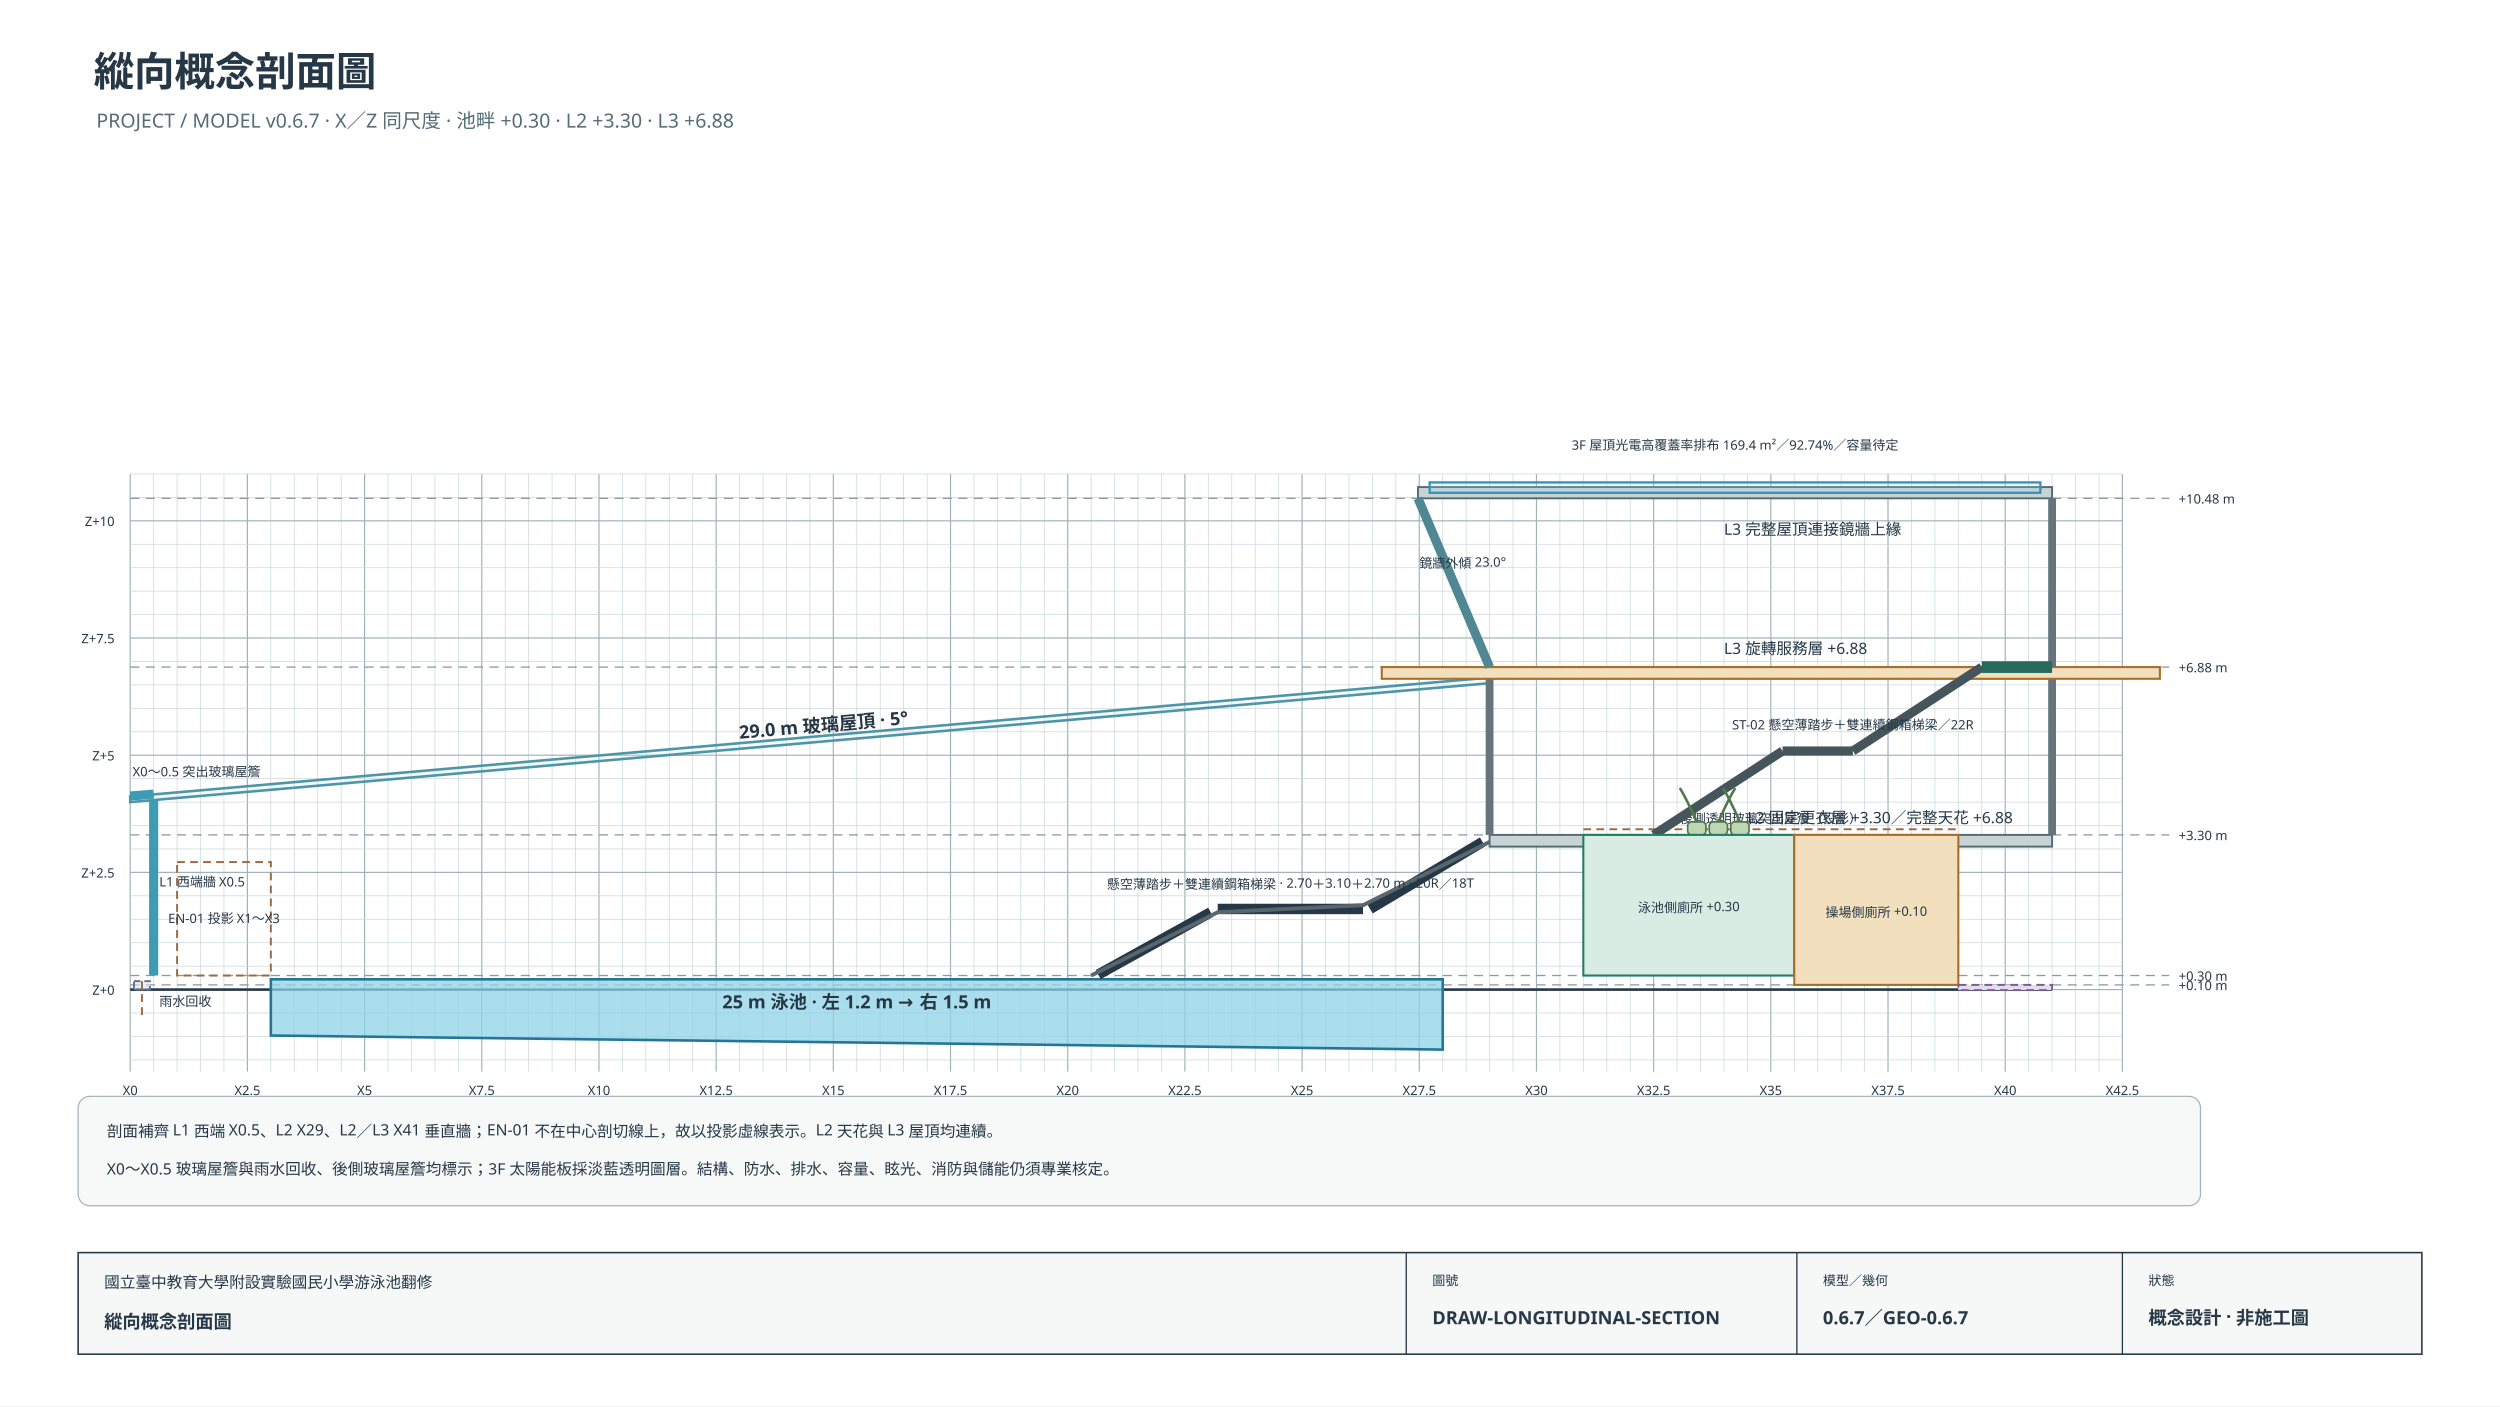
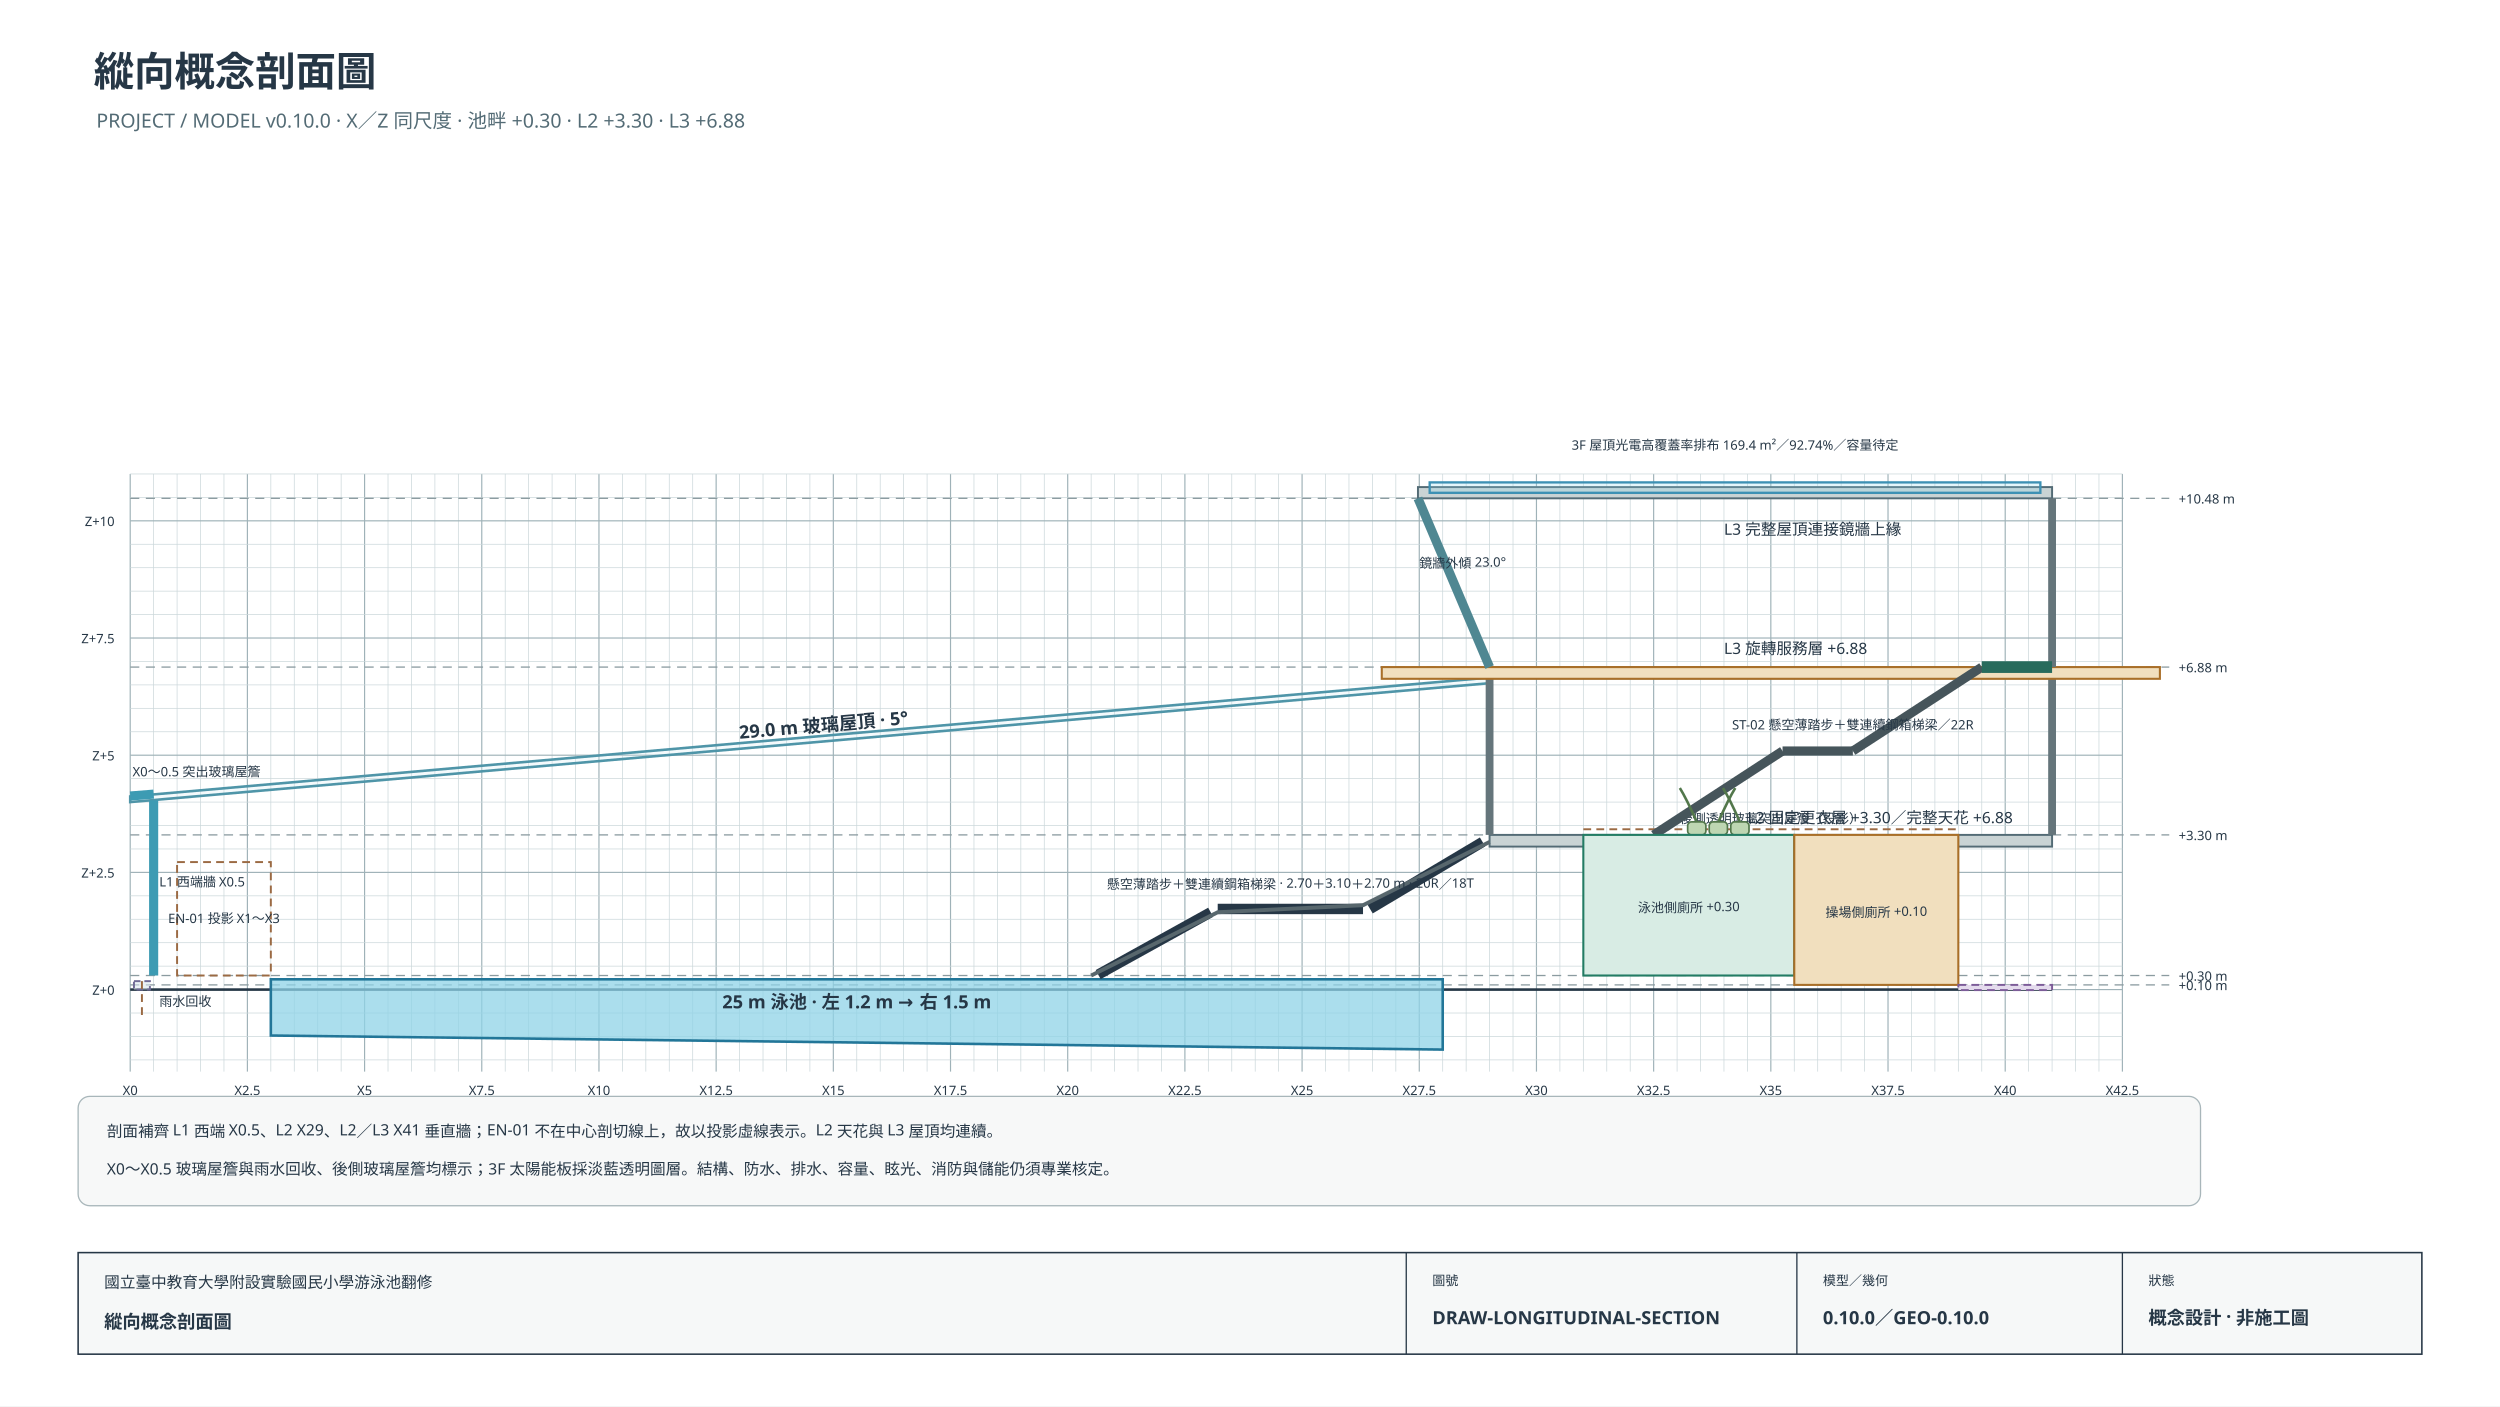
- <svg xmlns="http://www.w3.org/2000/svg" width="1920" height="1080" viewBox="0 0 1920 1080" role="img" aria-labelledby="title desc" data-model-version="0.6.7" data-active-geometry="GEO-0.6.7" data-coordinate-system="SITE-XY">
+ <svg xmlns="http://www.w3.org/2000/svg" width="1920" height="1080" viewBox="0 0 1920 1080" role="img" aria-labelledby="title desc" data-model-version="0.10.0" data-active-geometry="GEO-0.10.0" data-coordinate-system="SITE-XY">
  <style>
  text{font-family:"Noto Sans TC","Microsoft JhengHei",sans-serif;fill:#263746}.title{font-size:31px;font-weight:800}.subtitle{font-size:15px;fill:#536b75}.label{font-size:14px;font-weight:700}.small{font-size:12px}.tiny{font-size:10px}.grid{stroke:#cbd7da;stroke-width:.55}.gridMajor{stroke:#9fb2b8;stroke-width:.9}.outline{fill:none;stroke:#263746;stroke-width:2}.reference{fill:#eef2f2;stroke:#97a8ad;stroke-width:1.2;stroke-dasharray:7 5}.pool{fill:#bfe4ef;stroke:#227698;stroke-width:2}.lane{stroke:#f8fbfc;stroke-width:2;stroke-dasharray:8 5}.working{fill:#f1dfbe;stroke:#a96f28;stroke-width:1.6}.confirmed{fill:#d8ece4;stroke:#237c64;stroke-width:1.6}.service{fill:#dbe5e6;stroke:#5b7278;stroke-width:1.6}.chemical{fill:#ead9e8;stroke:#8e5a88;stroke-width:1.6}.deferred{fill:#e4dbed;stroke:#7c5c98;stroke-width:1.5;stroke-dasharray:6 4}.stair{fill:#d7dde0;stroke:#263746;stroke-width:1.6}.structure{fill:#c3793c;fill-opacity:.18;stroke:#a95c25;stroke-width:2.2;stroke-dasharray:8 4}.dim{stroke:#536b75;stroke-width:1;fill:none}.titleBox{fill:#f6f8f8;stroke:#263746;stroke-width:1.2}.note{fill:#f7f8f8;stroke:#a8b6ba;stroke-width:1}.mirror{stroke:#4f8792;stroke-width:7}.roof{fill:#d8eef2;fill-opacity:.28;stroke:#4f95a8;stroke-width:2}.level{stroke:#8b9ba0;stroke-width:1;stroke-dasharray:7 5}.water{fill:#8fd2e6;fill-opacity:.75;stroke:#227698;stroke-width:2}.wall{fill:#c9d3d4;stroke:#536b75;stroke-width:1.5}.terrace{fill:#cfe1c5;stroke:#52774b;stroke-width:1.7}.arrival{fill:#d7e8df;stroke:#286b5c;stroke-width:2}.corridor{fill:#dcecef;stroke:#357487;stroke-width:1.6}.female{fill:#e5e0ee;stroke:#76598d;stroke-width:1.6}.glassLine{stroke:#3d9bb3;stroke-width:7}.wallLine{stroke:#65757b;stroke-width:6}.windowLine{stroke:#4fa5bb;stroke-width:8}.locker{fill:#cfd8d8;stroke:#64787a;stroke-width:1}.counter{fill:#d7c5ab;stroke:#8a6234;stroke-width:1.5}.plant{fill:#bed6b2;stroke:#52774b;stroke-width:1.3}.pv{fill:#8fd9ee;fill-opacity:.24;stroke:#3d91b4;stroke-width:1.8}.pvGrid{stroke:#4f9fc1;stroke-width:.8;stroke-opacity:.82}.projected{fill:none;stroke:#9b6a43;stroke-width:1.5;stroke-dasharray:6 4}.rain{fill:#d9e5ef;fill-opacity:.55;stroke:#6f6a96;stroke-width:1.5;stroke-dasharray:5 3}
</style>
  <rect width="1920" height="1080" fill="#fff" />
  <text x="72" y="66" class="title">縱向概念剖面圖</text>
-   <text x="74" y="98" class="subtitle">PROJECT / MODEL v0.6.7 · X／Z 同尺度 · 池畔 +0.30 · L2 +3.30 · L3 +6.88</text>
+   <text x="74" y="98" class="subtitle">PROJECT / MODEL v0.10.0 · X／Z 同尺度 · 池畔 +0.30 · L2 +3.30 · L3 +6.88</text>
  <g aria-label="SITE-XZ 0.5 m grid" data-grid-visible="true" data-coordinate-system="SITE-XZ" data-minor-spacing="0.5" data-major-spacing="2.5">
    <line x1="100" y1="364" x2="100" y2="823" class="gridMajor" />
    <text x="100" y="841" text-anchor="middle" class="tiny">X0</text>
    <line x1="118" y1="364" x2="118" y2="823" class="grid" />
    <line x1="136" y1="364" x2="136" y2="823" class="grid" />
    <line x1="154" y1="364" x2="154" y2="823" class="grid" />
    <line x1="172" y1="364" x2="172" y2="823" class="grid" />
    <line x1="190" y1="364" x2="190" y2="823" class="gridMajor" />
    <text x="190" y="841" text-anchor="middle" class="tiny">X2.5</text>
    <line x1="208" y1="364" x2="208" y2="823" class="grid" />
    <line x1="226" y1="364" x2="226" y2="823" class="grid" />
    <line x1="244" y1="364" x2="244" y2="823" class="grid" />
    <line x1="262" y1="364" x2="262" y2="823" class="grid" />
    <line x1="280" y1="364" x2="280" y2="823" class="gridMajor" />
    <text x="280" y="841" text-anchor="middle" class="tiny">X5</text>
    <line x1="298" y1="364" x2="298" y2="823" class="grid" />
    <line x1="316" y1="364" x2="316" y2="823" class="grid" />
    <line x1="334" y1="364" x2="334" y2="823" class="grid" />
    <line x1="352" y1="364" x2="352" y2="823" class="grid" />
    <line x1="370" y1="364" x2="370" y2="823" class="gridMajor" />
    <text x="370" y="841" text-anchor="middle" class="tiny">X7.5</text>
    <line x1="388" y1="364" x2="388" y2="823" class="grid" />
    <line x1="406" y1="364" x2="406" y2="823" class="grid" />
    <line x1="424" y1="364" x2="424" y2="823" class="grid" />
    <line x1="442" y1="364" x2="442" y2="823" class="grid" />
    <line x1="460" y1="364" x2="460" y2="823" class="gridMajor" />
    <text x="460" y="841" text-anchor="middle" class="tiny">X10</text>
    <line x1="478" y1="364" x2="478" y2="823" class="grid" />
    <line x1="496" y1="364" x2="496" y2="823" class="grid" />
    <line x1="514" y1="364" x2="514" y2="823" class="grid" />
    <line x1="532" y1="364" x2="532" y2="823" class="grid" />
    <line x1="550" y1="364" x2="550" y2="823" class="gridMajor" />
    <text x="550" y="841" text-anchor="middle" class="tiny">X12.5</text>
    <line x1="568" y1="364" x2="568" y2="823" class="grid" />
    <line x1="586" y1="364" x2="586" y2="823" class="grid" />
    <line x1="604" y1="364" x2="604" y2="823" class="grid" />
    <line x1="622" y1="364" x2="622" y2="823" class="grid" />
    <line x1="640" y1="364" x2="640" y2="823" class="gridMajor" />
    <text x="640" y="841" text-anchor="middle" class="tiny">X15</text>
    <line x1="658" y1="364" x2="658" y2="823" class="grid" />
    <line x1="676" y1="364" x2="676" y2="823" class="grid" />
    <line x1="694" y1="364" x2="694" y2="823" class="grid" />
    <line x1="712" y1="364" x2="712" y2="823" class="grid" />
    <line x1="730" y1="364" x2="730" y2="823" class="gridMajor" />
    <text x="730" y="841" text-anchor="middle" class="tiny">X17.5</text>
    <line x1="748" y1="364" x2="748" y2="823" class="grid" />
    <line x1="766" y1="364" x2="766" y2="823" class="grid" />
    <line x1="784" y1="364" x2="784" y2="823" class="grid" />
    <line x1="802" y1="364" x2="802" y2="823" class="grid" />
    <line x1="820" y1="364" x2="820" y2="823" class="gridMajor" />
    <text x="820" y="841" text-anchor="middle" class="tiny">X20</text>
    <line x1="838" y1="364" x2="838" y2="823" class="grid" />
    <line x1="856" y1="364" x2="856" y2="823" class="grid" />
    <line x1="874" y1="364" x2="874" y2="823" class="grid" />
    <line x1="892" y1="364" x2="892" y2="823" class="grid" />
    <line x1="910" y1="364" x2="910" y2="823" class="gridMajor" />
    <text x="910" y="841" text-anchor="middle" class="tiny">X22.5</text>
    <line x1="928" y1="364" x2="928" y2="823" class="grid" />
    <line x1="946" y1="364" x2="946" y2="823" class="grid" />
    <line x1="964" y1="364" x2="964" y2="823" class="grid" />
    <line x1="982" y1="364" x2="982" y2="823" class="grid" />
    <line x1="1000" y1="364" x2="1000" y2="823" class="gridMajor" />
    <text x="1000" y="841" text-anchor="middle" class="tiny">X25</text>
    <line x1="1018" y1="364" x2="1018" y2="823" class="grid" />
    <line x1="1036" y1="364" x2="1036" y2="823" class="grid" />
    <line x1="1054" y1="364" x2="1054" y2="823" class="grid" />
    <line x1="1072" y1="364" x2="1072" y2="823" class="grid" />
    <line x1="1090" y1="364" x2="1090" y2="823" class="gridMajor" />
    <text x="1090" y="841" text-anchor="middle" class="tiny">X27.5</text>
    <line x1="1108" y1="364" x2="1108" y2="823" class="grid" />
    <line x1="1126" y1="364" x2="1126" y2="823" class="grid" />
    <line x1="1144" y1="364" x2="1144" y2="823" class="grid" />
    <line x1="1162" y1="364" x2="1162" y2="823" class="grid" />
    <line x1="1180" y1="364" x2="1180" y2="823" class="gridMajor" />
    <text x="1180" y="841" text-anchor="middle" class="tiny">X30</text>
    <line x1="1198" y1="364" x2="1198" y2="823" class="grid" />
    <line x1="1216" y1="364" x2="1216" y2="823" class="grid" />
    <line x1="1234" y1="364" x2="1234" y2="823" class="grid" />
    <line x1="1252" y1="364" x2="1252" y2="823" class="grid" />
    <line x1="1270" y1="364" x2="1270" y2="823" class="gridMajor" />
    <text x="1270" y="841" text-anchor="middle" class="tiny">X32.5</text>
    <line x1="1288" y1="364" x2="1288" y2="823" class="grid" />
    <line x1="1306" y1="364" x2="1306" y2="823" class="grid" />
    <line x1="1324" y1="364" x2="1324" y2="823" class="grid" />
    <line x1="1342" y1="364" x2="1342" y2="823" class="grid" />
    <line x1="1360" y1="364" x2="1360" y2="823" class="gridMajor" />
    <text x="1360" y="841" text-anchor="middle" class="tiny">X35</text>
    <line x1="1378" y1="364" x2="1378" y2="823" class="grid" />
    <line x1="1396" y1="364" x2="1396" y2="823" class="grid" />
    <line x1="1414" y1="364" x2="1414" y2="823" class="grid" />
    <line x1="1432" y1="364" x2="1432" y2="823" class="grid" />
    <line x1="1450" y1="364" x2="1450" y2="823" class="gridMajor" />
    <text x="1450" y="841" text-anchor="middle" class="tiny">X37.5</text>
    <line x1="1468" y1="364" x2="1468" y2="823" class="grid" />
    <line x1="1486" y1="364" x2="1486" y2="823" class="grid" />
    <line x1="1504" y1="364" x2="1504" y2="823" class="grid" />
    <line x1="1522" y1="364" x2="1522" y2="823" class="grid" />
    <line x1="1540" y1="364" x2="1540" y2="823" class="gridMajor" />
    <text x="1540" y="841" text-anchor="middle" class="tiny">X40</text>
    <line x1="1558" y1="364" x2="1558" y2="823" class="grid" />
    <line x1="1576" y1="364" x2="1576" y2="823" class="grid" />
    <line x1="1594" y1="364" x2="1594" y2="823" class="grid" />
    <line x1="1612" y1="364" x2="1612" y2="823" class="grid" />
    <line x1="1630" y1="364" x2="1630" y2="823" class="gridMajor" />
    <text x="1630" y="841" text-anchor="middle" class="tiny">X42.5</text>
    <line x1="100" y1="814" x2="1630" y2="814" class="grid" />
    <line x1="100" y1="796" x2="1630" y2="796" class="grid" />
    <line x1="100" y1="778" x2="1630" y2="778" class="grid" />
    <line x1="100" y1="760" x2="1630" y2="760" class="gridMajor" />
    <text x="88" y="764" text-anchor="end" class="tiny">Z+0</text>
    <line x1="100" y1="742" x2="1630" y2="742" class="grid" />
    <line x1="100" y1="724" x2="1630" y2="724" class="grid" />
    <line x1="100" y1="706" x2="1630" y2="706" class="grid" />
    <line x1="100" y1="688" x2="1630" y2="688" class="grid" />
    <line x1="100" y1="670" x2="1630" y2="670" class="gridMajor" />
    <text x="88" y="674" text-anchor="end" class="tiny">Z+2.5</text>
    <line x1="100" y1="652" x2="1630" y2="652" class="grid" />
    <line x1="100" y1="634" x2="1630" y2="634" class="grid" />
    <line x1="100" y1="616" x2="1630" y2="616" class="grid" />
    <line x1="100" y1="598" x2="1630" y2="598" class="grid" />
    <line x1="100" y1="580" x2="1630" y2="580" class="gridMajor" />
    <text x="88" y="584" text-anchor="end" class="tiny">Z+5</text>
    <line x1="100" y1="562" x2="1630" y2="562" class="grid" />
    <line x1="100" y1="544" x2="1630" y2="544" class="grid" />
    <line x1="100" y1="526" x2="1630" y2="526" class="grid" />
    <line x1="100" y1="508" x2="1630" y2="508" class="grid" />
    <line x1="100" y1="490" x2="1630" y2="490" class="gridMajor" />
    <text x="88" y="494" text-anchor="end" class="tiny">Z+7.5</text>
    <line x1="100" y1="472" x2="1630" y2="472" class="grid" />
    <line x1="100" y1="454" x2="1630" y2="454" class="grid" />
    <line x1="100" y1="436" x2="1630" y2="436" class="grid" />
    <line x1="100" y1="418" x2="1630" y2="418" class="grid" />
    <line x1="100" y1="400" x2="1630" y2="400" class="gridMajor" />
    <text x="88" y="404" text-anchor="end" class="tiny">Z+10</text>
    <line x1="100" y1="382" x2="1630" y2="382" class="grid" />
    <line x1="100" y1="364" x2="1630" y2="364" class="grid" />
  </g>
  <g>
    <line x1="100" y1="760" x2="1576" y2="760" class="outline" />
    <line x1="100" y1="756.4" x2="1666" y2="756.4" class="level" />
    <text x="1673.2" y="760.4" class="tiny">+0.10 m</text>
    <line x1="100" y1="749.2" x2="1666" y2="749.2" class="level" />
    <text x="1673.2" y="753.2" class="tiny">+0.30 m</text>
    <line x1="100" y1="641.2" x2="1666" y2="641.2" class="level" />
    <text x="1673.2" y="645.2" class="tiny">+3.30 m</text>
    <line x1="100" y1="512.32" x2="1666" y2="512.32" class="level" />
    <text x="1673.2" y="516.32" class="tiny">+6.88 m</text>
    <line x1="100" y1="382.72" x2="1666" y2="382.72" class="level" />
    <text x="1673.2" y="386.72" class="tiny">+10.48 m</text>
  </g>
  <g data-entity="POOL-01" data-coordinate-system="SITE-XY" data-bounds="3,28,4,12.5">
    <path d="M208 752.08L1108 752.08L1108 806.08L208 795.28Z" class="water" />
    <text x="658" y="774.4" text-anchor="middle" class="label">25 m 泳池 · 左 1.2 m → 右 1.5 m</text>
  </g>
  <g data-entity="RF-GL-01" data-coordinate-system="SITE-XY" data-bounds="0,29,0,14">
    <path d="M100 616L1144 524.668L1144 520.348L100 611.68Z" class="roof" />
    <text x="568" y="567.4" class="label" transform="rotate(-5 568 567.4)">29.0 m 玻璃屋頂 · 5°</text>
  </g>
  <g data-entity="RF-L1-WEST-EAVE-01">
    <path d="M100 611.32L118 609.88" class="glassLine" />
    <text x="101.8" y="596.2" class="tiny">X0～0.5 突出玻璃屋簷</text>
  </g>
  <g data-entity="RW-WEST-01">
    <rect x="102.88" y="753.52" width="12.24" height="6.48" class="rain" />
    <path d="M109 753.52L109 779.8" class="projected" />
    <text x="122.32" y="772.6" class="tiny">雨水回收</text>
  </g>
  <g data-entity="W-L1-X0.5-01">
    <line x1="118" y1="749.2" x2="118" y2="614.56" class="glassLine" />
    <text x="122.32" y="680.8" class="tiny">L1 西端牆 X0.5</text>
  </g>
  <g data-entity="EN-01" data-projection="elevation-not-cut">
    <rect x="136" y="662.08" width="72" height="87.12" class="projected" />
    <text x="172" y="708.88" text-anchor="middle" class="tiny">EN-01 投影 X1～X3</text>
  </g>
  <g data-entity="RF-L1-REAR-CANOPY-01" data-projection-y="14-14.5">
    <line x1="1216" y1="636.88" x2="1504" y2="636.88" class="projected" />
    <text x="1360" y="632.2" text-anchor="middle" class="tiny">後側透明玻璃突出屋簷（投影）</text>
  </g>
  <g>
    <rect x="1144" y="641.2" width="432" height="9" class="wall" />
    <rect x="1144" y="512.32" width="432" height="8.64" class="wall" data-entity="CLG-L2-01" data-continuous="true" />
    <line x1="1144" y1="641.2" x2="1144" y2="512.32" class="wallLine" data-entity="W-L2-X29-01" />
    <line x1="1576" y1="641.2" x2="1576" y2="512.32" class="wallLine" data-entity="W-L2-X41-01" />
    <rect x="1061.2" y="512.32" width="597.6" height="9" class="working" />
    <rect x="1088.992" y="374.08" width="487.008" height="8.64" class="wall" data-entity="RF-L3-01" data-complete-roof="true" />
    <line x1="1144" y1="512.32" x2="1088.988" y2="382.72" class="mirror" />
    <line x1="1576" y1="512.32" x2="1576" y2="382.72" class="wallLine" data-entity="W-L3-X41-01" />
    <text x="1342" y="632.2" class="small">L2 固定更衣層 +3.30／完整天花 +6.88</text>
    <text x="1324" y="502.24" class="small">L3 旋轉服務層 +6.88</text>
    <text x="1324" y="410.72" class="small">L3 完整屋頂連接鏡牆上緣</text>
    <text x="1090" y="436" class="tiny">鏡牆外傾 23.0°</text>
  </g>
  <g data-entity="ST-01" data-coordinate-system="SITE-XY" data-bounds="20.5,29,0.5,2" data-design-intent="suspended-floating-stair">
    <line x1="843.4" y1="748.48" x2="929.8" y2="700.6" stroke="#263746" stroke-width="8" />
    <line x1="935.2" y1="698.08" x2="1046.8" y2="698.08" stroke="#263746" stroke-width="8" />
    <line x1="1052.2" y1="698.08" x2="1138.6" y2="646.6" stroke="#263746" stroke-width="8" />
    <polyline points="838,749.2 848.8,743.8 859.6,738.4 870.4,733 881.2,727.6 892,722.2 902.8,716.8 913.6,711.4 924.4,706 935.2,700.6 1046.8,695.2 1057.6,689.8 1068.4,684.4 1079.2,679 1090,673.6 1100.8,668.2 1111.6,662.8 1122.4,657.4 1133.2,652 1144,646.6" fill="none" stroke="#58676d" stroke-width="3" />
    <text x="991" y="682.6" text-anchor="middle" class="tiny">懸空薄踏步＋雙連續鋼箱梯梁 · 2.70＋3.10＋2.70 m · 20R／18T</text>
  </g>
  <g data-entity="ST-02" data-axis="+x" data-y-band="0.5,2" data-design-intent="suspended-floating-stair">
    <line x1="1270" y1="641.2" x2="1369" y2="576.76" stroke="#46555b" stroke-width="7" />
    <line x1="1369" y1="576.76" x2="1423" y2="576.76" stroke="#46555b" stroke-width="7" />
    <line x1="1423" y1="576.76" x2="1522" y2="512.32" stroke="#46555b" stroke-width="7" />
    <line x1="1522" y1="512.32" x2="1576" y2="512.32" stroke="#286b5c" stroke-width="9" />
    <text x="1423" y="560.2" text-anchor="middle" class="tiny">ST-02 懸空薄踏步＋雙連續鋼箱梯梁／22R</text>
  </g>
  <g data-entity="Z-ST-02-PLANT-01" data-planter-count="3">
    <rect x="1296.12" y="631.2" width="14" height="10" rx="3" class="plant" />
    <path d="M1303.12 631.2q-8 -18 -13 -26" fill="none" stroke="#52774b" stroke-width="2" />
    <rect x="1312.68" y="631.2" width="14" height="10" rx="3" class="plant" />
    <path d="M1319.68 631.2q8 -18 13 -26" fill="none" stroke="#52774b" stroke-width="2" />
    <rect x="1329.24" y="631.2" width="14" height="10" rx="3" class="plant" />
    <path d="M1336.24 631.2q-8 -18 -13 -26" fill="none" stroke="#52774b" stroke-width="2" />
    <text x="1320.4" y="662.08" text-anchor="middle" class="tiny">梯下 3 組可移除耐陰盆栽</text>
  </g>
  <g data-entity="RF-PV-RES-01" data-area="169.364" data-coverage-percent="92.74" data-capacity-status="deferred">
    <rect x="1097.992" y="370.48" width="469.008" height="8" class="pv" />
    <text x="1332.496" y="345.36" text-anchor="middle" class="tiny">3F 屋頂光電高覆蓋率排布 169.4 m²／92.74%／容量待定</text>
  </g>
  <g>
    <rect x="1216" y="641.2" width="162" height="108" class="confirmed" />
    <rect x="1378" y="641.2" width="126" height="115.2" class="working" />
    <text x="1297" y="700.6" text-anchor="middle" class="tiny">泳池側廁所 +0.30</text>
    <text x="1441" y="704.2" text-anchor="middle" class="tiny">操場側廁所 +0.10</text>
    <rect x="1504" y="756.4" width="72" height="4" class="deferred" />
  </g>
  <rect x="60" y="842" width="1630" height="84" rx="9" class="note" />
  <text x="82" y="873" class="small">剖面補齊 L1 西端 X0.5、L2 X29、L2／L3 X41 垂直牆；EN-01 不在中心剖切線上，故以投影虛線表示。L2 天花與 L3 屋頂均連續。</text>
  <text x="82" y="902" class="small">X0～X0.5 玻璃屋簷與雨水回收、後側玻璃屋簷均標示；3F 太陽能板採淡藍透明圖層。結構、防水、排水、容量、眩光、消防與儲能仍須專業核定。</text>
  <g transform="translate(60 962)">
    <rect width="1800" height="78" class="titleBox" />
    <line x1="1020" y1="0" x2="1020" y2="78" stroke="#263746" />
    <line x1="1320" y1="0" x2="1320" y2="78" stroke="#263746" />
    <line x1="1570" y1="0" x2="1570" y2="78" stroke="#263746" />
    <text x="20" y="27" class="small">國立臺中教育大學附設實驗國民小學游泳池翻修</text>
    <text x="20" y="58" class="label">縱向概念剖面圖</text>
    <text x="1040" y="25" class="tiny">圖號</text>
    <text x="1040" y="55" class="label">DRAW-LONGITUDINAL-SECTION</text>
    <text x="1340" y="25" class="tiny">模型／幾何</text>
-     <text x="1340" y="55" class="label">0.6.7／GEO-0.6.7</text>
+     <text x="1340" y="55" class="label">0.10.0／GEO-0.10.0</text>
    <text x="1590" y="25" class="tiny">狀態</text>
    <text x="1590" y="55" class="label">概念設計 · 非施工圖</text>
  </g>
</svg>
